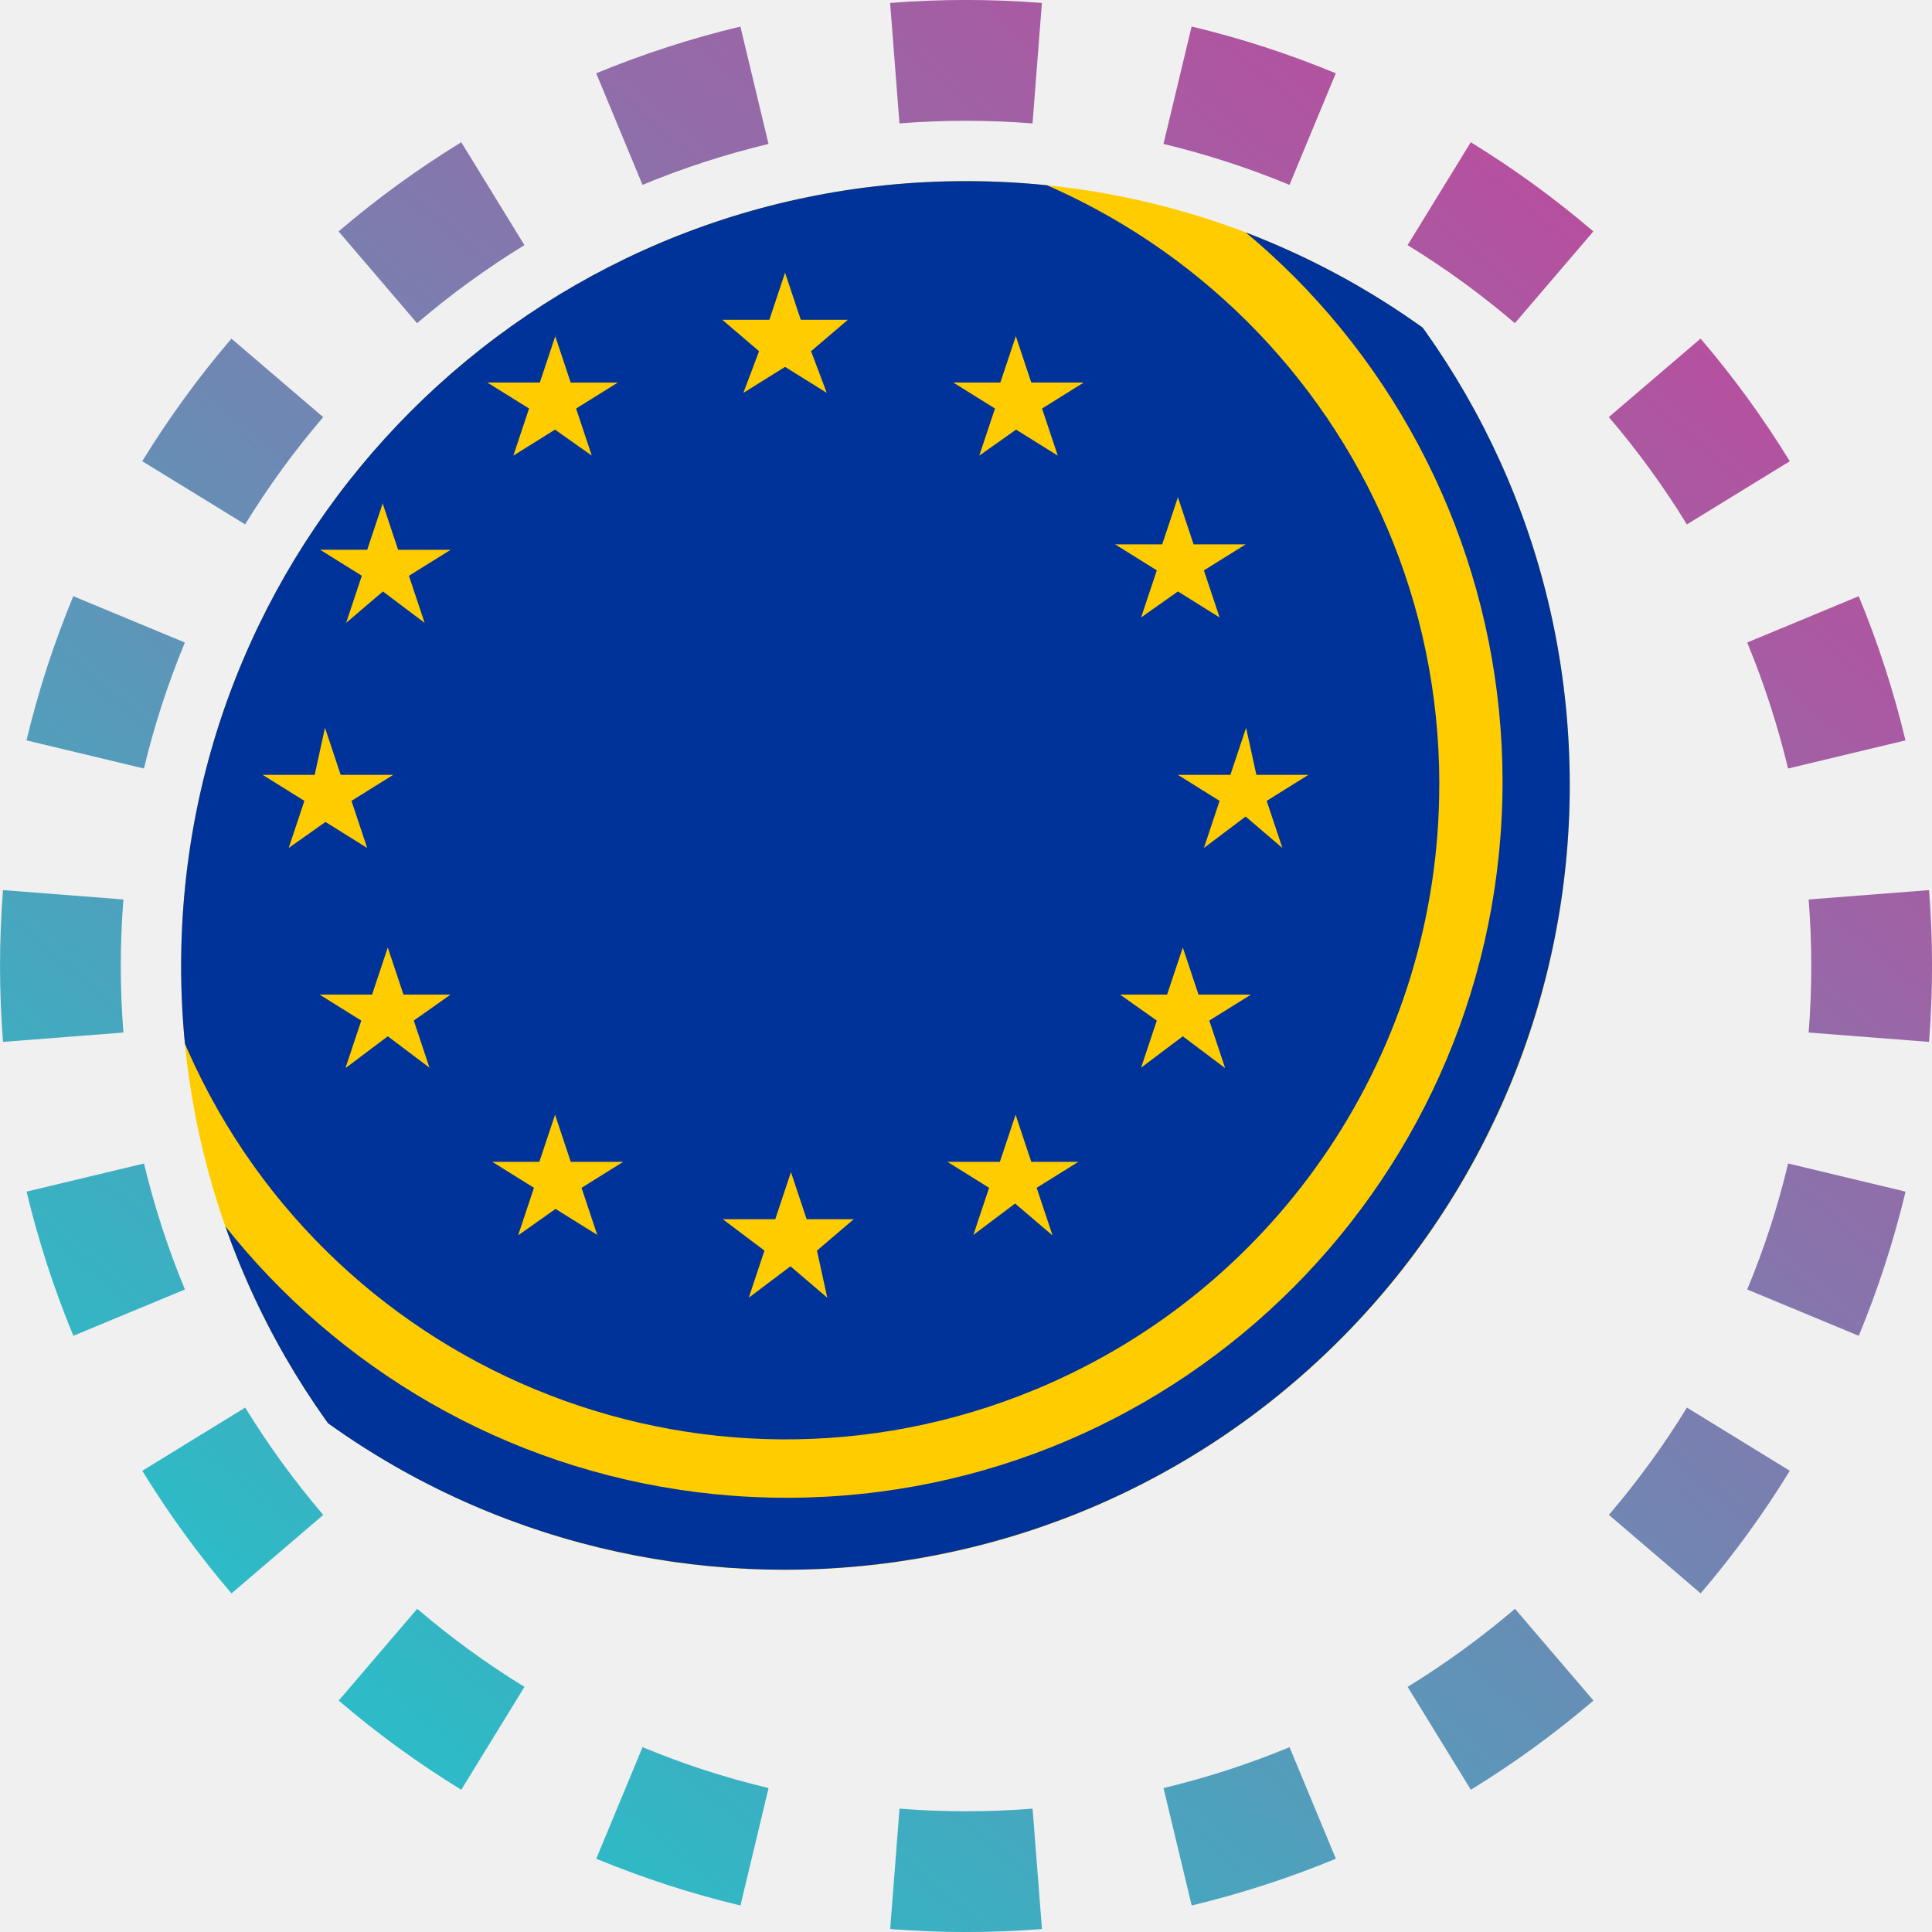
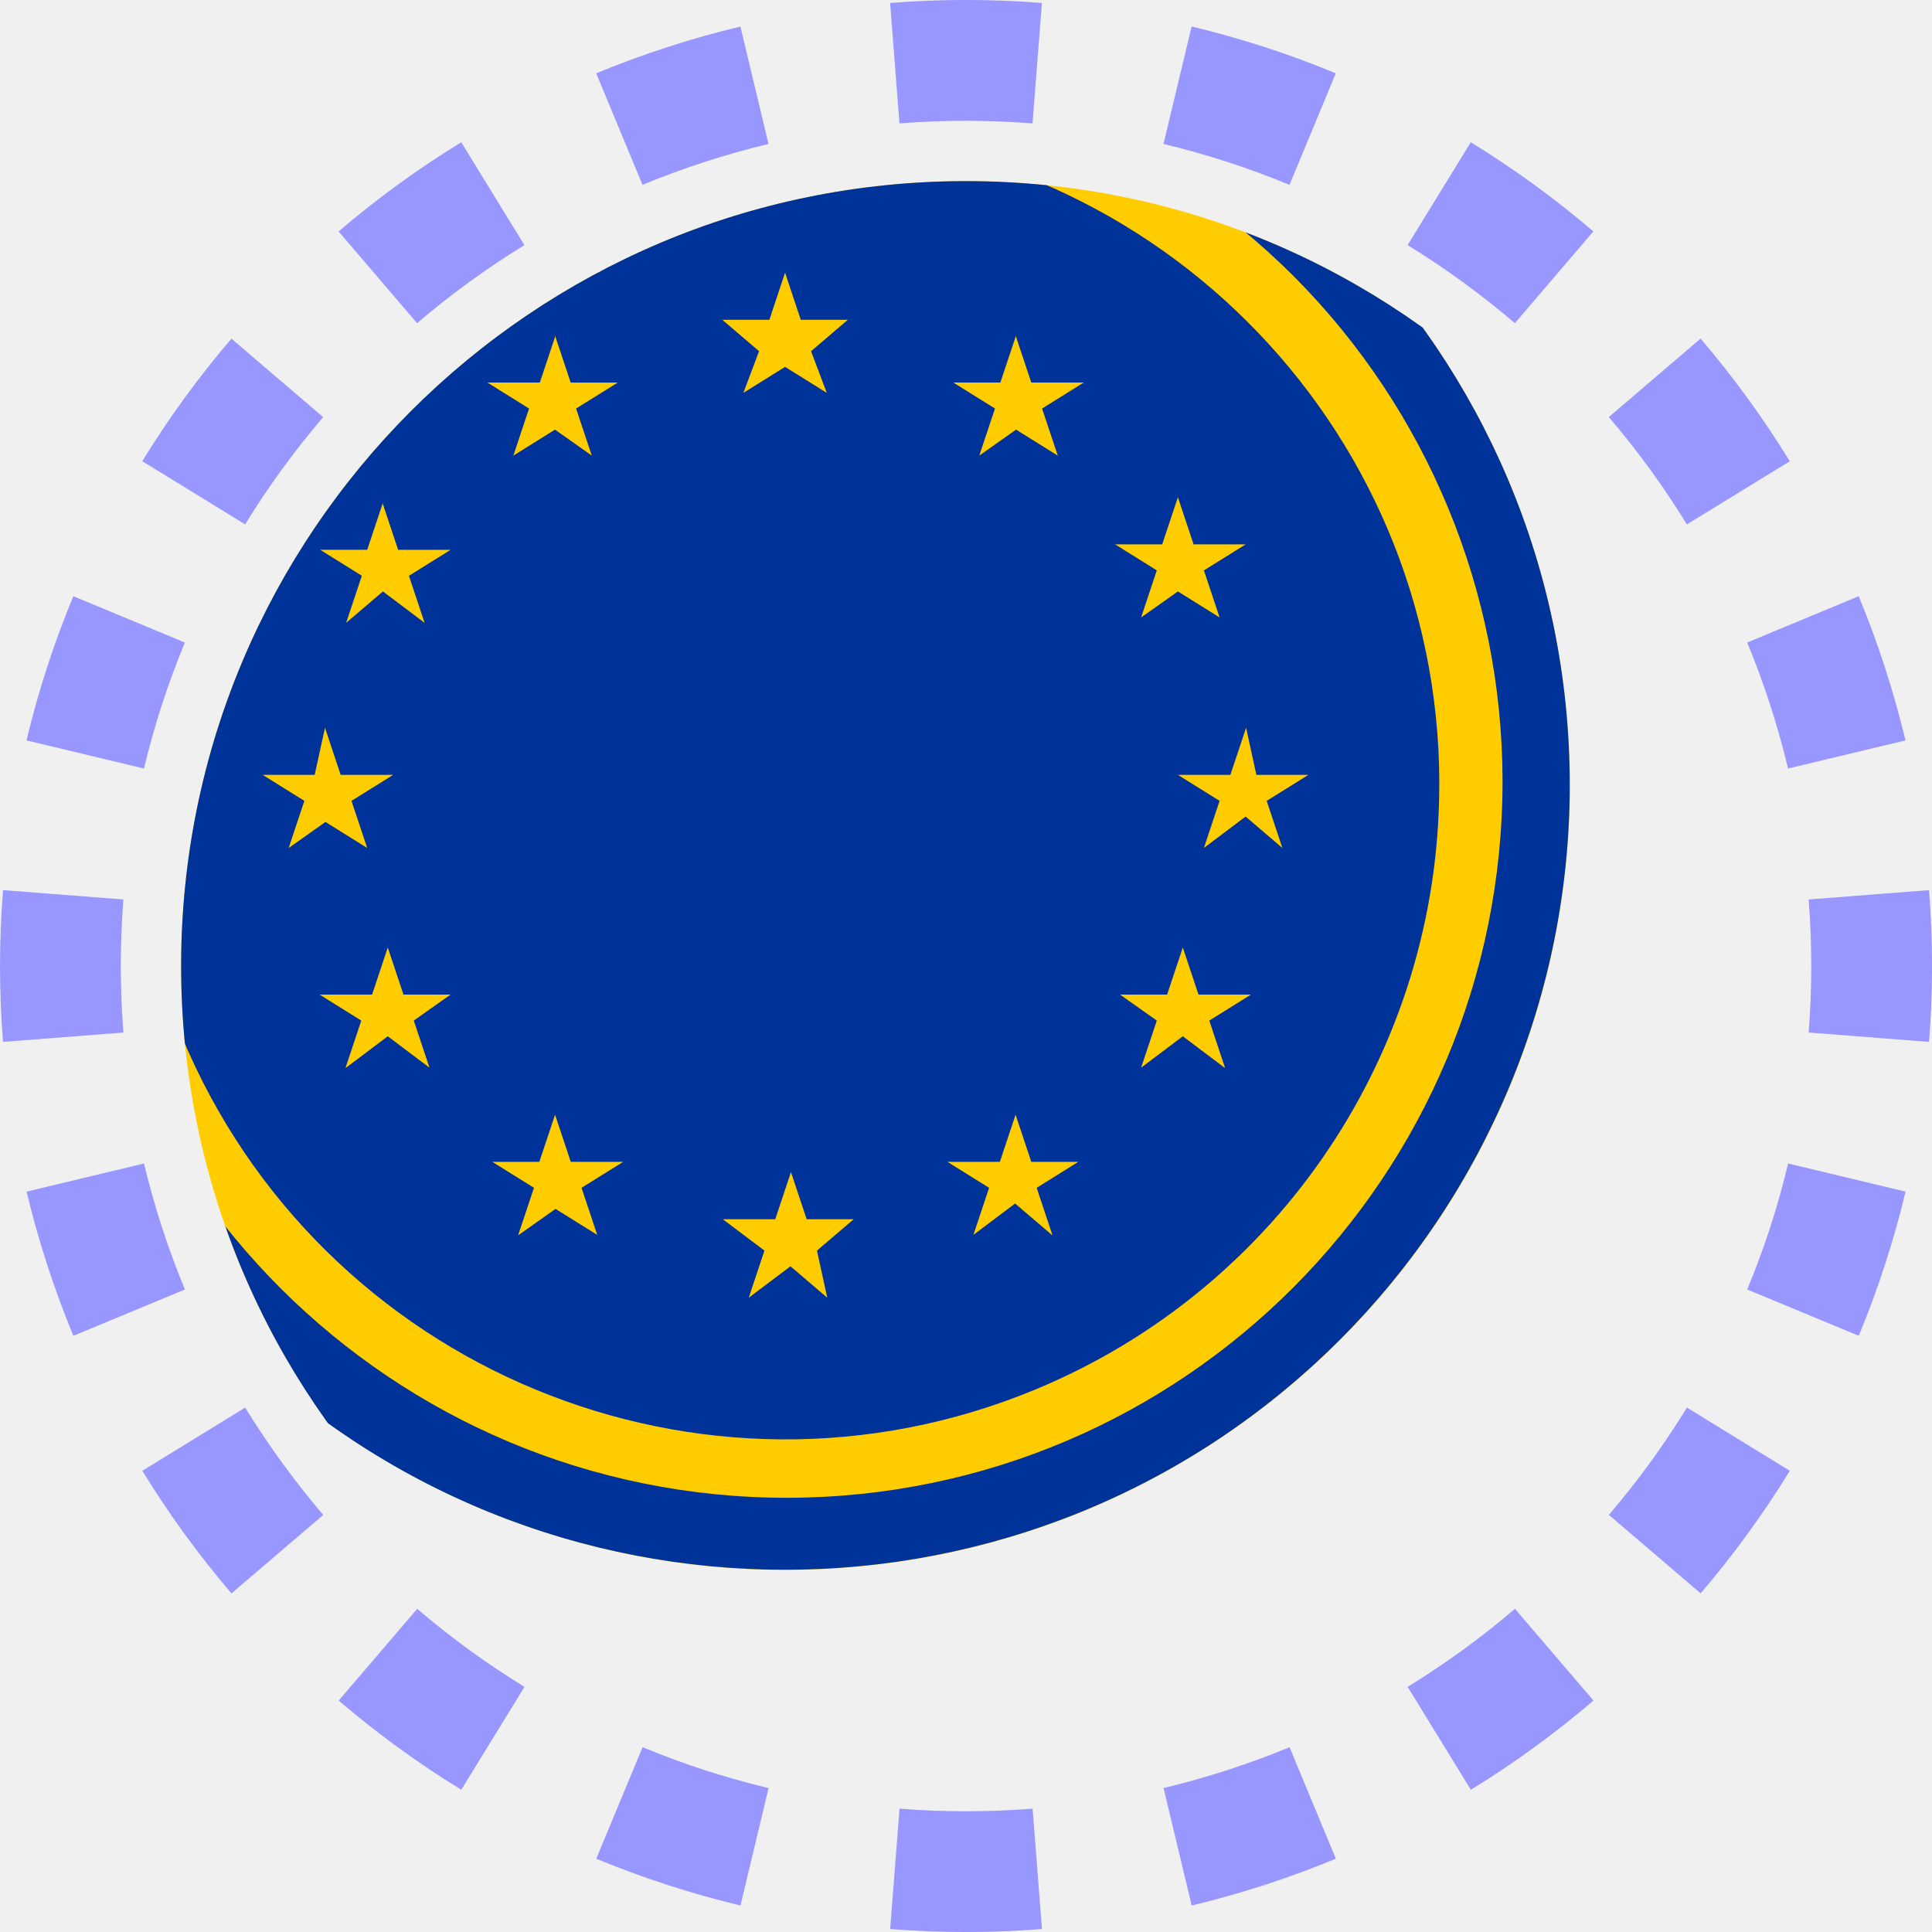
<svg xmlns="http://www.w3.org/2000/svg" width="32" height="32" fill="none" viewBox="0 0 32 32">
-   <path fill="url(#statajeur__paint0_linear_42_5)" fill-rule="evenodd" d="m31.951 17.257-1.994-.155a14 14 0 0 0 0-2.204l1.994-.155a16 16 0 0 1 0 2.514m-.39-4.994-1.945.466q-.26-1.08-.677-2.087l1.847-.767q.478 1.154.775 2.388M29.644 7.64 27.94 8.686a14 14 0 0 0-1.293-1.778l1.52-1.3a16 16 0 0 1 1.477 2.031m-3.253-3.806-1.3 1.52a14 14 0 0 0-1.777-1.293l1.047-1.704q1.076.661 2.03 1.477m-4.266-2.619-.767 1.848a14 14 0 0 0-2.087-.678l.466-1.945c.822.196 1.62.457 2.388.775M17.257.05l-.155 1.994a14 14 0 0 0-2.204 0L14.743.049a16 16 0 0 1 2.514 0m-4.994.39.466 1.945q-1.08.26-2.087.678l-.767-1.848A16 16 0 0 1 12.263.44M7.64 2.356 8.686 4.06a14 14 0 0 0-1.778 1.293l-1.3-1.52A16 16 0 0 1 7.64 2.356M3.833 5.609l1.52 1.3A14 14 0 0 0 4.06 8.685L2.356 7.639q.661-1.076 1.477-2.03M1.214 9.875l1.848.767a14 14 0 0 0-.678 2.087l-1.945-.466c.196-.822.457-1.62.775-2.388M.05 14.743a16 16 0 0 0 0 2.514l1.994-.155a14 14 0 0 1 0-2.204zm.39 4.994 1.945-.466q.26 1.08.678 2.087l-1.848.767a16 16 0 0 1-.775-2.388m1.917 4.624 1.704-1.047q.579.941 1.293 1.778l-1.52 1.3a16 16 0 0 1-1.477-2.031m3.253 3.806 1.3-1.52q.835.714 1.777 1.293l-1.047 1.704a16 16 0 0 1-2.03-1.477m4.266 2.619.767-1.848q1.007.42 2.087.678l-.466 1.945a16 16 0 0 1-2.388-.775m4.868 1.165.155-1.994a14 14 0 0 0 2.204 0l.155 1.994a16 16 0 0 1-2.514 0m4.994-.39-.466-1.945q1.08-.26 2.087-.677l.767 1.847a16 16 0 0 1-2.388.775m4.624-1.917-1.047-1.704q.941-.579 1.778-1.293l1.3 1.52a16 16 0 0 1-2.031 1.477m3.806-3.253-1.52-1.3a14 14 0 0 0 1.293-1.777l1.704 1.047q-.661 1.076-1.477 2.03m2.619-4.266-1.848-.767q.42-1.007.678-2.087l1.945.466a16 16 0 0 1-.775 2.388" clip-rule="evenodd" />
+   <path fill="#9896FF" fill-rule="evenodd" d="m31.951 17.257-1.994-.155a14 14 0 0 0 0-2.204l1.994-.155a16 16 0 0 1 0 2.514m-.39-4.994-1.945.466q-.26-1.08-.677-2.087l1.847-.767q.478 1.154.775 2.388M29.644 7.64 27.94 8.686a14 14 0 0 0-1.293-1.778l1.52-1.3a16 16 0 0 1 1.477 2.031m-3.253-3.806-1.3 1.52a14 14 0 0 0-1.777-1.293l1.047-1.704q1.076.661 2.03 1.477m-4.266-2.619-.767 1.848a14 14 0 0 0-2.087-.678l.466-1.945c.822.196 1.62.457 2.388.775M17.257.05l-.155 1.994a14 14 0 0 0-2.204 0L14.743.049a16 16 0 0 1 2.514 0m-4.994.39.466 1.945q-1.08.26-2.087.678l-.767-1.848A16 16 0 0 1 12.263.44M7.64 2.356 8.686 4.06a14 14 0 0 0-1.778 1.293l-1.3-1.52A16 16 0 0 1 7.64 2.356M3.833 5.609l1.52 1.3A14 14 0 0 0 4.06 8.685L2.356 7.639q.661-1.076 1.477-2.03M1.214 9.875l1.848.767a14 14 0 0 0-.678 2.087l-1.945-.466c.196-.822.457-1.62.775-2.388M.05 14.743a16 16 0 0 0 0 2.514l1.994-.155a14 14 0 0 1 0-2.204zm.39 4.994 1.945-.466q.26 1.08.678 2.087l-1.848.767a16 16 0 0 1-.775-2.388m1.917 4.624 1.704-1.047q.579.941 1.293 1.778l-1.52 1.3a16 16 0 0 1-1.477-2.031m3.253 3.806 1.3-1.52q.835.714 1.777 1.293l-1.047 1.704a16 16 0 0 1-2.03-1.477m4.266 2.619.767-1.848q1.007.42 2.087.678l-.466 1.945a16 16 0 0 1-2.388-.775m4.868 1.165.155-1.994a14 14 0 0 0 2.204 0l.155 1.994a16 16 0 0 1-2.514 0m4.994-.39-.466-1.945q1.08-.26 2.087-.677l.767 1.847a16 16 0 0 1-2.388.775m4.624-1.917-1.047-1.704q.941-.579 1.778-1.293l1.3 1.52a16 16 0 0 1-2.031 1.477m3.806-3.253-1.52-1.3a14 14 0 0 0 1.293-1.777l1.704 1.047q-.661 1.076-1.477 2.03m2.619-4.266-1.848-.767q.42-1.007.678-2.087l1.945.466a16 16 0 0 1-.775 2.388" clip-rule="evenodd" />
  <g clip-path="url(#statajeur__circleClip)">
    <g style="transform:scale(.8125);transform-origin:50% 50%">
      <g clip-path="url(#statajeur__jarvissyntheticeuro__clip0_294_241)">
        <path fill="#FC0" d="M16.004 32.002C24.842 32.002 32 24.844 32 16.006S24.842.01 16.004.01.008 7.168.008 16.006s7.158 15.996 15.996 15.996" />
        <path fill="#039" d="M16.004 1.34C7.946 1.36 1.427 7.898 1.437 15.966c.02 8.058 6.559 14.577 14.627 14.567 8.058-.02 14.576-6.559 14.566-14.627a14.6 14.6 0 0 0-4.249-10.267 14.67 14.67 0 0 0-10.367-4.3zm0-1.33C24.842.01 32 7.168 32 16.006c0 4.24-1.69 8.308-4.689 11.308-6.248 6.248-16.376 6.248-22.625 0s-6.248-16.377 0-22.625c3-3 7.069-4.689 11.308-4.689z" />
        <path fill="#039" d="M29.34 16.006a13.34 13.34 0 0 1-8.227 12.317c-6.799 2.82-14.597-.41-17.416-7.218-.33-.81-.59-1.64-.76-2.5C1.497 11.388 6.187 4.37 13.414 2.93c.86-.17 1.73-.26 2.6-.26 7.348 0 13.317 5.939 13.327 13.297z" />
        <path fill="#FC0" d="m16.004 5.559.32.96h.96l-.75.64.32.85-.85-.53-.85.53.32-.85-.75-.64h.96zm-4.69 1.28.32.96h.96l-.85.529.32.96-.75-.53-.849.53.32-.96-.85-.53h1.07l.32-.96zm-3.518 3.409.32.96h1.07l-.85.53.32.959-.85-.64-.75.64.32-.96-.85-.53h.96l.32-.96zm12.907-3.41.32.96h1.07l-.85.53.32.96-.85-.53-.75.53.32-.96-.85-.53h.96l.32-.96zm4.689 4.26-.85.53.32.959-.85-.53-.75.53.32-.96-.85-.53h.96l.32-.96.32.96h1.07zm1.28 4.698-.85.53.32.96-.75-.64-.85.64.32-.96-.85-.53h1.07l.32-.96.21.96h1.07zm-1.71 5.969-.85-.64-.85.64.32-.96-.75-.53h.96l.32-.96.32.96h1.07l-.85.53.32.96zm-9.698 4.689.32-.96-.85-.64h1.07l.32-.96.32.96h.96l-.75.64.21.96-.75-.64zm-4.699-1.28.32-.96-.85-.53h.96l.32-.96.32.96h1.07l-.85.53.32.96-.85-.53-.75.53zm10.878 0-.75-.64-.85.64.32-.96-.85-.53h1.07l.32-.96.32.96h.96l-.85.53.32.96zM5.345 15.796h1.07l.21-.96.32.96h1.07l-.85.53.32.96-.85-.53-.75.53.32-.96-.85-.53zm1.7 5.969.32-.96-.85-.53h1.07l.32-.96.32.96h.96l-.75.53.32.96-.85-.64-.85.64z" />
      </g>
      <defs>
        <clipPath id="statajeur__jarvissyntheticeuro__clip0_294_241">
          <path fill="#fff" d="M0 0h32v32H0z" />
        </clipPath>
      </defs>
    </g>
  </g>
  <defs>
-     <linearGradient id="statajeur__paint0_linear_42_5" x1="26.976" x2="6.592" y1="4.32" y2="28.352" gradientUnits="userSpaceOnUse">
-       <stop stop-color="#B6509E" />
-       <stop offset="1" stop-color="#2EBAC6" />
-     </linearGradient>
    <clipPath id="statajeur__circleClip">
      <circle cx="16" cy="16" r="13" />
    </clipPath>
  </defs>
</svg>
